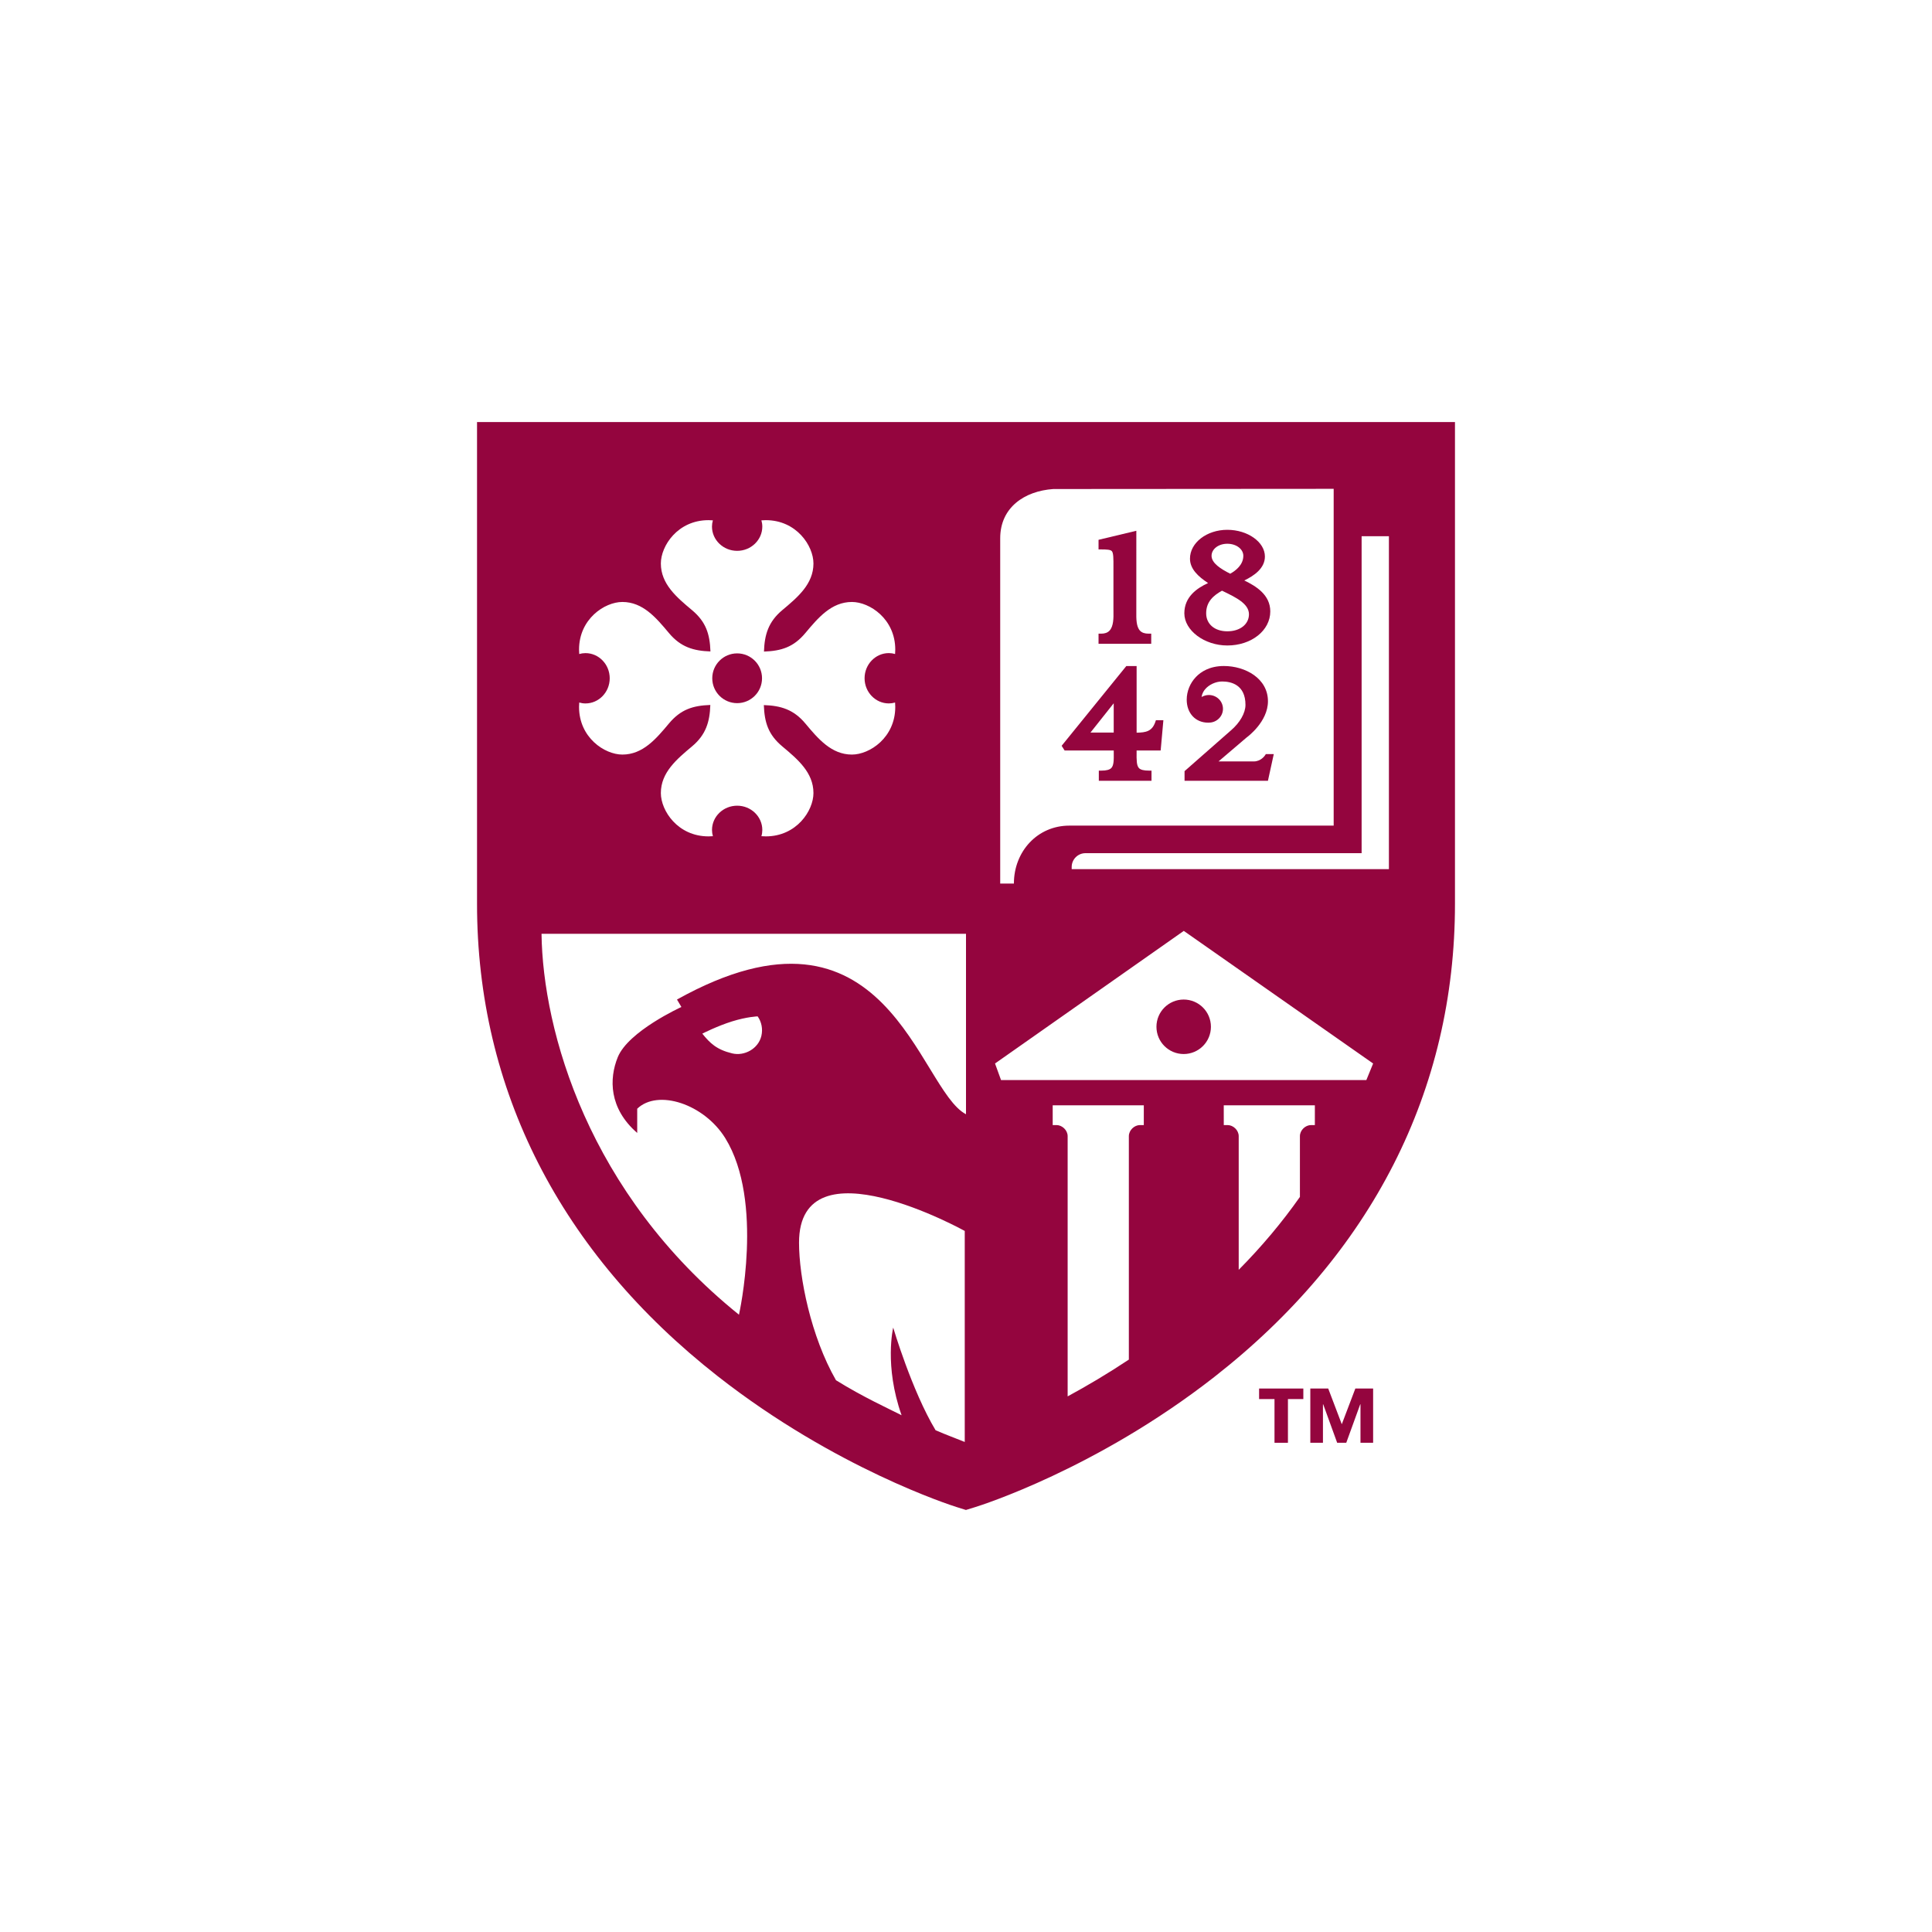
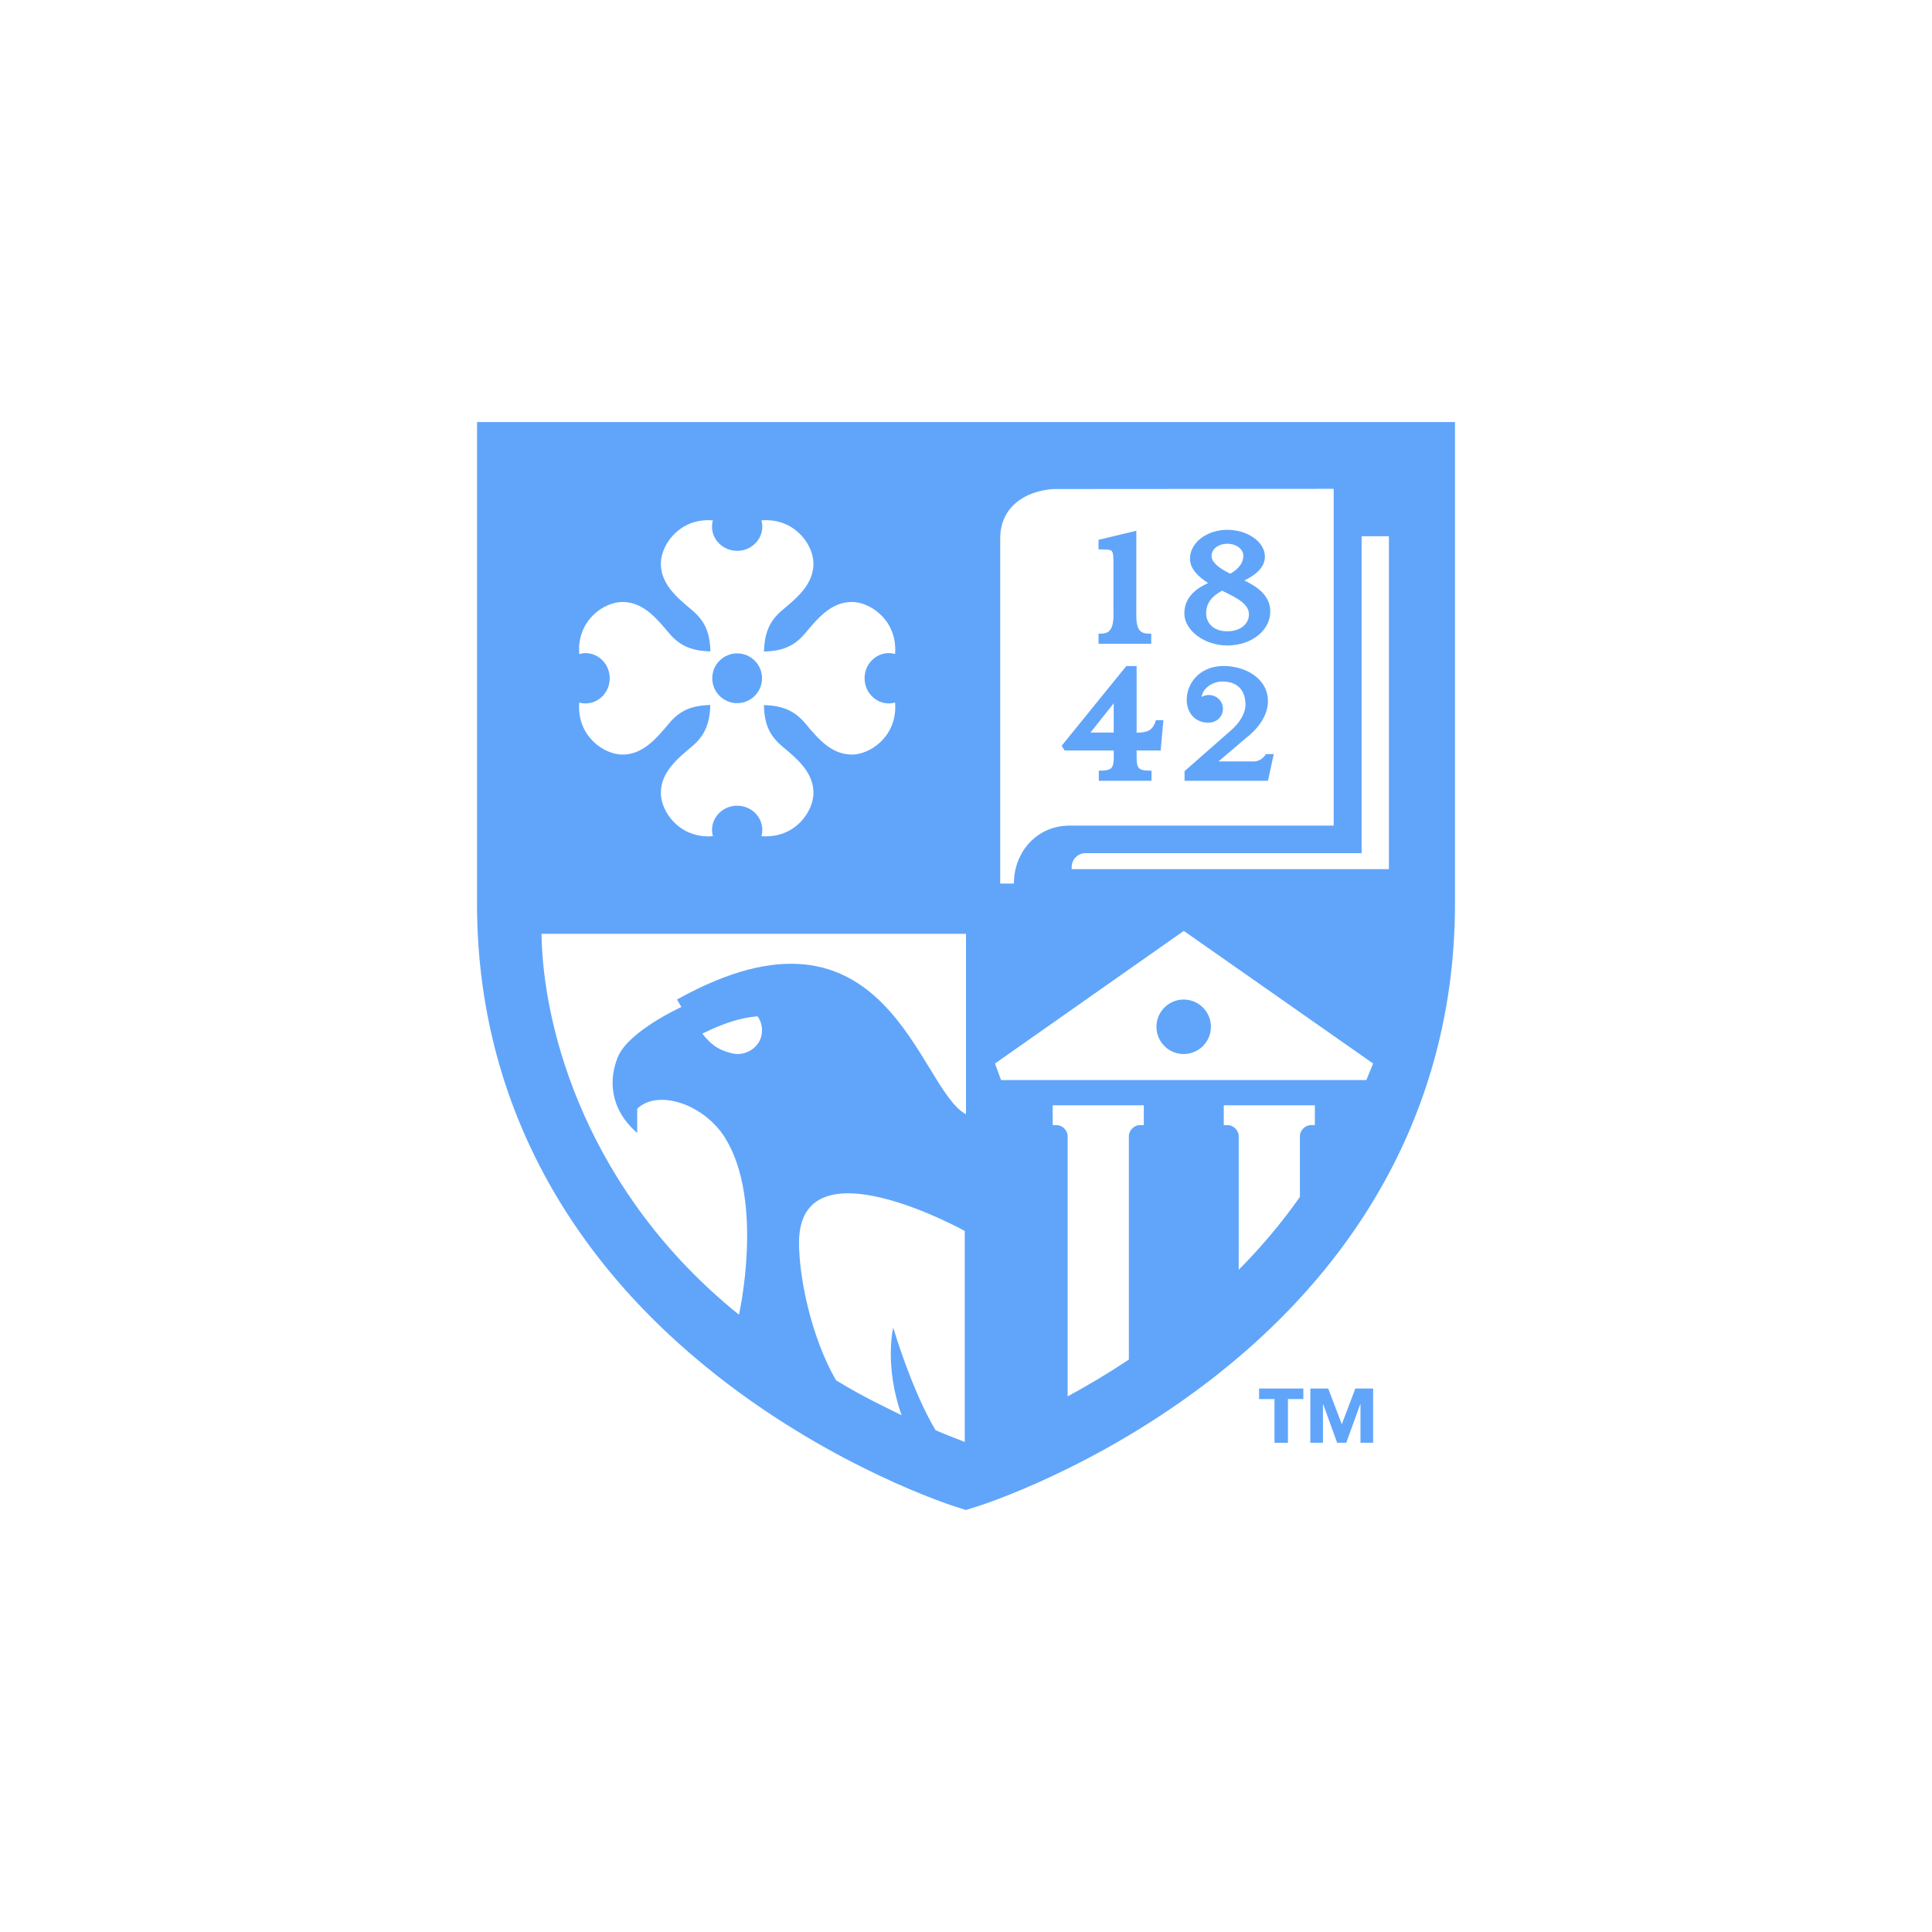
<svg xmlns="http://www.w3.org/2000/svg" version="1.1" id="svg2" width="333.333" height="333.333" viewBox="0 0 333.333 333.333">
  <defs id="defs6" />
  <g id="g8" transform="matrix(1.333333,0,0,-1.333333,0,333.3333)">
    <g id="g10" transform="scale(0.1)">
-       <path d="m 1637,1522.68 c -0.2,-0.33 -5.29,-7.96 -14.51,-7.96 h -45.72 l 36.36,31.01 c 1.13,0.81 27.59,20.23 27.59,46.85 0,29.63 -29.38,45.61 -57.03,45.61 -18.66,0 -29.95,-7.69 -36.12,-14.15 -7.62,-7.93 -11.97,-18.66 -11.97,-29.41 0,-17.51 11.34,-29.75 27.72,-29.75 l 0.97,0.04 c 10.06,0 18.23,8.03 18.23,17.86 0,9.86 -8.17,17.88 -18.23,17.88 -3.39,0 -6.65,-0.93 -9.45,-2.59 0.59,4.23 2.51,7.5 4.35,9.77 5.04,6.17 13.98,10.33 22.23,10.33 11.27,0 30.21,-3.94 30.21,-30.31 0,-10.48 -7.22,-23.13 -18.87,-33.04 l -59.95,-52.67 v -12.5 h 107.89 l 7.56,34.58 -10.25,-0.01 -1.01,-1.54" style="fill:#94053e;fill-opacity:1;fill-rule:nonzero;stroke:none" id="path12" />
-       <path d="m 1441.14,1589.97 v -37.91 h -30.08 z m 0.02,-61.08 c 0.02,-0.82 0.02,-1.62 0.03,-2.39 0.1,-9.83 0.18,-16.93 -3.2,-20.35 -2.2,-2.24 -6.38,-3.33 -12.76,-3.33 h -3.36 v -13.13 h 68.17 v 13.13 h -3.34 c -6.59,0 -10.66,1.03 -12.82,3.2 -3.26,3.3 -3.22,10.62 -3.12,20.77 v 2.1 h 31.13 l 3.52,39.15 h -9.66 l -0.78,-2.26 c -4.19,-12.12 -12.03,-13.69 -24.19,-13.87 v 86.23 h -13.34 l -83.68,-103.19 3.83,-6.06 h 63.57" style="fill:#94053e;fill-opacity:1;fill-rule:nonzero;stroke:none" id="path14" />
-       <path d="m 953.871,1590.13 c 17.785,0 32.192,14.41 32.192,32.19 0,17.79 -14.407,32.21 -32.192,32.21 -17.781,0 -32.203,-14.42 -32.203,-32.21 0,-17.78 14.422,-32.19 32.203,-32.19" style="fill:#94053e;fill-opacity:1;fill-rule:nonzero;stroke:none" id="path16" />
-       <path d="m 1581.27,1735.66 2.2,-1.07 c 16.07,-7.81 32.67,-15.9 32.67,-29.45 0,-12.96 -11.52,-22.05 -28.01,-22.05 -16.35,0 -27.36,9.36 -27.36,23.29 0,15.22 9.66,23.17 20.5,29.28 z m 6.86,60.73 c 11.61,0 20.73,-6.86 20.73,-15.62 0,-11.74 -10.03,-19.32 -16.97,-23.16 -12.2,6.16 -24.14,13.69 -24.14,23.16 0,8.76 8.95,15.62 20.38,15.62 z m -55.6,-90.01 c 0,-22.18 25.99,-41.63 55.6,-41.63 31.19,0 55.61,19.36 55.61,44.07 0,21.46 -18.3,32.66 -33.63,40.06 12.93,6.25 26.67,15.83 26.67,30.98 0,18.74 -22.28,34.57 -48.65,34.57 -26.64,0 -48.3,-16.75 -48.3,-37.32 0,-13.38 10.66,-23.18 23.41,-31.57 -14.57,-6.7 -30.71,-17.91 -30.71,-39.16" style="fill:#94053e;fill-opacity:1;fill-rule:nonzero;stroke:none" id="path18" />
-       <path d="m 1797.24,1375.34 h -410.48 v 2.78 c 0,9.88 7.99,17.88 17.86,17.88 h 357.31 v 410.13 h 35.31 z m -29.2,-272.97 h -472.69 l -7.8,21.47 244.26,171.59 245.01,-171.59 z m -66.62,-58.21 h -4.96 c -7.18,0 -14.38,-6.52 -14.38,-14.38 v -78.589 c -23.04,-32.82 -49.44,-64.269 -79.2,-94.339 v 172.928 c 0,7.86 -7.18,14.38 -14.38,14.38 h -4.94 l -0.03,25.57 h 117.9 z m -221.35,0 h -4.96 c -7.18,0 -14.38,-6.52 -14.38,-14.38 V 740.691 c -27.52,-18.293 -54.3,-34.109 -79.2,-47.601 v 336.69 c 0,7.86 -7.2,14.38 -14.38,14.38 h -4.96 l -0.01,25.57 h 117.9 z m -185.81,759.3 c 0,39.83 31.3,61.13 68.65,63.74 l 362.86,0.25 v -435.8 h -342.05 c -41.4,0 -71.74,-33.57 -71.74,-74.97 h -17.72 z M 1250,1058.17 c -61.84,32.13 -101.46,300.44 -373.988,148.43 l 5.726,-9.64 c 0,0 -68.699,-31.23 -82.386,-65.04 -11.211,-27.68 -11.532,-66.06 25.199,-97.95 v 31.35 c 26.785,25.77 86.562,6.07 113.875,-37.97 50.867,-82.061 17.797,-228.561 17.797,-228.561 C 761.18,955.859 702.395,1166.01 700.73,1291.67 H 1250 Z m -1.62,-424.068 c -14.61,5.929 -22.32,8.539 -37.73,15.168 -30.79,51.289 -54.85,132.808 -54.85,132.808 0,0 -11.89,-49.078 10.84,-113.387 -15.82,8.071 -49.99,23.598 -84.87,45.297 -32.6,56.832 -47.83,133.512 -47.83,177.953 0,134.309 214.44,15.219 214.44,15.219 z M 985.199,1159.47 c -3.949,-16.55 -21.89,-26.4 -37.836,-22.53 -19.746,4.77 -28.574,12.99 -38.57,25.54 0,0 19.062,9.77 38.508,15.85 19.445,6.06 33.101,6.49 33.101,6.49 4.942,-7.01 6.973,-16.17 4.797,-25.35 z m -227.601,495.4 c -2.735,0 -5.422,-0.4 -8.078,-1.16 -0.161,1.94 -0.239,3.84 -0.239,5.72 0,39.68 33.133,61.62 56.067,61.62 26.609,0 43.765,-20.5 60.351,-40.31 15.094,-18.04 31.758,-22.99 53.617,-23.7 -0.8,22.63 -5.82,38.34 -23.859,53.46 -19.812,16.59 -40.312,33.74 -40.312,60.35 0,22.92 21.921,56.07 61.628,56.07 1.872,0 3.774,-0.08 5.692,-0.24 -0.766,-2.64 -1.164,-5.36 -1.164,-8.08 0,-17.3 14.617,-31.39 32.554,-31.39 17.946,0 32.563,14.09 32.563,31.39 0,2.72 -0.402,5.42 -1.168,8.08 1.934,0.16 3.836,0.24 5.707,0.24 39.693,0 61.643,-33.15 61.643,-56.07 0,-26.61 -20.5,-43.76 -40.31,-60.35 -18.04,-15.09 -22.997,-31.77 -23.716,-53.63 22.646,0.81 38.346,5.83 53.456,23.87 16.59,19.81 33.74,40.31 60.35,40.31 22.94,0 56.09,-21.92 56.09,-61.62 0,-1.88 -0.1,-3.78 -0.24,-5.7 -2.64,0.77 -5.36,1.17 -8.08,1.17 -17.3,0 -31.39,-14.62 -31.39,-32.56 0,-17.94 14.09,-32.56 31.39,-32.56 2.72,0 5.42,0.4 8.08,1.15 0.14,-1.91 0.24,-3.83 0.24,-5.7 0,-39.69 -33.15,-61.64 -56.09,-61.64 -26.61,0 -43.76,20.51 -60.35,40.32 -15.09,18.04 -31.76,22.99 -53.616,23.7 0.816,-22.63 5.82,-38.33 23.876,-53.45 19.81,-16.59 40.31,-33.75 40.31,-60.36 0,-22.92 -21.94,-56.07 -61.643,-56.07 -1.871,0 -3.773,0.1 -5.691,0.24 0.781,2.64 1.168,5.36 1.168,8.08 0,17.3 -14.618,31.39 -32.543,31.39 -17.942,0 -32.559,-14.09 -32.559,-31.39 0,-2.72 0.398,-5.42 1.148,-8.08 -1.933,-0.14 -3.835,-0.24 -5.707,-0.24 -39.691,0 -61.628,33.15 -61.628,56.07 0,26.61 20.5,43.77 40.312,60.36 18.039,15.1 22.996,31.77 23.699,53.63 -22.644,-0.82 -38.332,-5.84 -53.457,-23.88 -16.586,-19.81 -33.742,-40.32 -60.351,-40.32 -22.934,0 -56.067,21.93 -56.067,61.64 0,1.87 0.078,3.79 0.239,5.7 2.64,-0.78 5.343,-1.18 8.078,-1.18 17.3,0 31.375,14.62 31.375,32.56 0,17.94 -14.075,32.56 -31.375,32.56 z M 617.273,1953.9 v -623.4 c 0,-240.25 107.735,-451.66 311.528,-611.359 C 1080.81,600.02 1231.26,551.949 1237.57,549.969 l 12.33,-3.867 12.36,3.82 c 6.34,1.949 156.83,49.379 308.89,168.187 203.84,159.282 311.58,371.031 311.58,612.391 v 623.4 H 617.273" style="fill:#94053e;fill-opacity:1;fill-rule:nonzero;stroke:none" id="path20" />
-       <path d="m 1489.68,1680.04 h -3.36 c -4.93,0 -8.52,1.19 -10.99,3.69 -5.15,5.22 -5.03,15.75 -4.94,25.06 l 0.02,104.39 -48.9,-11.69 v -12.44 h 3.34 c 7.55,0 11.96,-0.34 13.72,-2.08 2.3,-2.32 2.27,-9.5 2.22,-21.4 l -0.01,-53.07 0.03,-3.42 c 0.13,-8.3 0.3,-19.65 -5.25,-25.28 -2.49,-2.53 -5.99,-3.76 -10.71,-3.76 h -3.34 v -13.13 h 68.17 v 13.13" style="fill:#94053e;fill-opacity:1;fill-rule:nonzero;stroke:none" id="path22" />
-       <path d="m 1496.44,1171.34 c 0,-19.46 15.79,-35.25 35.25,-35.25 19.46,0 35.24,15.79 35.24,35.25 0,19.48 -15.78,35.26 -35.24,35.26 -19.46,0 -35.25,-15.78 -35.25,-35.26" style="fill:#94053e;fill-opacity:1;fill-rule:nonzero;stroke:none" id="path24" />
-       <path d="m 1629.26,689.609 h 19.94 v -56.558 h 17.38 v 56.558 h 19.93 v 13.641 h -57.25 v -13.641" style="fill:#94053e;fill-opacity:1;fill-rule:nonzero;stroke:none" id="path26" />
-       <path d="m 1736.27,657.07 -17.56,46.18 h -23.17 v -70.199 h 16.35 v 49.75 h 0.34 l 18.06,-49.75 h 11.76 l 18.06,49.75 h 0.34 v -49.75 h 16.37 v 70.199 h -23.01 l -17.54,-46.18" style="fill:#94053e;fill-opacity:1;fill-rule:nonzero;stroke:none" id="path28" />
+       <path d="m 1637,1522.68 c -0.2,-0.33 -5.29,-7.96 -14.51,-7.96 h -45.72 l 36.36,31.01 c 1.13,0.81 27.59,20.23 27.59,46.85 0,29.63 -29.38,45.61 -57.03,45.61 -18.66,0 -29.95,-7.69 -36.12,-14.15 -7.62,-7.93 -11.97,-18.66 -11.97,-29.41 0,-17.51 11.34,-29.75 27.72,-29.75 l 0.97,0.04 c 10.06,0 18.23,8.03 18.23,17.86 0,9.86 -8.17,17.88 -18.23,17.88 -3.39,0 -6.65,-0.93 -9.45,-2.59 0.59,4.23 2.51,7.5 4.35,9.77 5.04,6.17 13.98,10.33 22.23,10.33 11.27,0 30.21,-3.94 30.21,-30.31 0,-10.48 -7.22,-23.13 -18.87,-33.04 l -59.95,-52.67 v -12.5 h 107.89 l 7.56,34.58 -10.25,-0.01 -1.01,-1.54" style="fill:#60a5fa;fill-opacity:1;fill-rule:nonzero;stroke:none" id="path12" />
+       <path d="m 1441.14,1589.97 v -37.91 h -30.08 z m 0.02,-61.08 c 0.02,-0.82 0.02,-1.62 0.03,-2.39 0.1,-9.83 0.18,-16.93 -3.2,-20.35 -2.2,-2.24 -6.38,-3.33 -12.76,-3.33 h -3.36 v -13.13 h 68.17 v 13.13 h -3.34 c -6.59,0 -10.66,1.03 -12.82,3.2 -3.26,3.3 -3.22,10.62 -3.12,20.77 v 2.1 h 31.13 l 3.52,39.15 h -9.66 l -0.78,-2.26 c -4.19,-12.12 -12.03,-13.69 -24.19,-13.87 v 86.23 h -13.34 l -83.68,-103.19 3.83,-6.06 h 63.57" style="fill:#60a5fa;fill-opacity:1;fill-rule:nonzero;stroke:none" id="path14" />
+       <path d="m 953.871,1590.13 c 17.785,0 32.192,14.41 32.192,32.19 0,17.79 -14.407,32.21 -32.192,32.21 -17.781,0 -32.203,-14.42 -32.203,-32.21 0,-17.78 14.422,-32.19 32.203,-32.19" style="fill:#60a5fa;fill-opacity:1;fill-rule:nonzero;stroke:none" id="path16" />
+       <path d="m 1581.27,1735.66 2.2,-1.07 c 16.07,-7.81 32.67,-15.9 32.67,-29.45 0,-12.96 -11.52,-22.05 -28.01,-22.05 -16.35,0 -27.36,9.36 -27.36,23.29 0,15.22 9.66,23.17 20.5,29.28 z m 6.86,60.73 c 11.61,0 20.73,-6.86 20.73,-15.62 0,-11.74 -10.03,-19.32 -16.97,-23.16 -12.2,6.16 -24.14,13.69 -24.14,23.16 0,8.76 8.95,15.62 20.38,15.62 z m -55.6,-90.01 c 0,-22.18 25.99,-41.63 55.6,-41.63 31.19,0 55.61,19.36 55.61,44.07 0,21.46 -18.3,32.66 -33.63,40.06 12.93,6.25 26.67,15.83 26.67,30.98 0,18.74 -22.28,34.57 -48.65,34.57 -26.64,0 -48.3,-16.75 -48.3,-37.32 0,-13.38 10.66,-23.18 23.41,-31.57 -14.57,-6.7 -30.71,-17.91 -30.71,-39.16" style="fill:#60a5fa;fill-opacity:1;fill-rule:nonzero;stroke:none" id="path18" />
+       <path d="m 1797.24,1375.34 h -410.48 v 2.78 c 0,9.88 7.99,17.88 17.86,17.88 h 357.31 v 410.13 h 35.31 z m -29.2,-272.97 h -472.69 l -7.8,21.47 244.26,171.59 245.01,-171.59 z m -66.62,-58.21 h -4.96 c -7.18,0 -14.38,-6.52 -14.38,-14.38 v -78.589 c -23.04,-32.82 -49.44,-64.269 -79.2,-94.339 v 172.928 c 0,7.86 -7.18,14.38 -14.38,14.38 h -4.94 l -0.03,25.57 h 117.9 z m -221.35,0 h -4.96 c -7.18,0 -14.38,-6.52 -14.38,-14.38 V 740.691 c -27.52,-18.293 -54.3,-34.109 -79.2,-47.601 v 336.69 c 0,7.86 -7.2,14.38 -14.38,14.38 h -4.96 l -0.01,25.57 h 117.9 z m -185.81,759.3 c 0,39.83 31.3,61.13 68.65,63.74 l 362.86,0.25 v -435.8 h -342.05 c -41.4,0 -71.74,-33.57 -71.74,-74.97 h -17.72 z M 1250,1058.17 c -61.84,32.13 -101.46,300.44 -373.988,148.43 l 5.726,-9.64 c 0,0 -68.699,-31.23 -82.386,-65.04 -11.211,-27.68 -11.532,-66.06 25.199,-97.95 v 31.35 c 26.785,25.77 86.562,6.07 113.875,-37.97 50.867,-82.061 17.797,-228.561 17.797,-228.561 C 761.18,955.859 702.395,1166.01 700.73,1291.67 H 1250 Z m -1.62,-424.068 c -14.61,5.929 -22.32,8.539 -37.73,15.168 -30.79,51.289 -54.85,132.808 -54.85,132.808 0,0 -11.89,-49.078 10.84,-113.387 -15.82,8.071 -49.99,23.598 -84.87,45.297 -32.6,56.832 -47.83,133.512 -47.83,177.953 0,134.309 214.44,15.219 214.44,15.219 z M 985.199,1159.47 c -3.949,-16.55 -21.89,-26.4 -37.836,-22.53 -19.746,4.77 -28.574,12.99 -38.57,25.54 0,0 19.062,9.77 38.508,15.85 19.445,6.06 33.101,6.49 33.101,6.49 4.942,-7.01 6.973,-16.17 4.797,-25.35 z m -227.601,495.4 c -2.735,0 -5.422,-0.4 -8.078,-1.16 -0.161,1.94 -0.239,3.84 -0.239,5.72 0,39.68 33.133,61.62 56.067,61.62 26.609,0 43.765,-20.5 60.351,-40.31 15.094,-18.04 31.758,-22.99 53.617,-23.7 -0.8,22.63 -5.82,38.34 -23.859,53.46 -19.812,16.59 -40.312,33.74 -40.312,60.35 0,22.92 21.921,56.07 61.628,56.07 1.872,0 3.774,-0.08 5.692,-0.24 -0.766,-2.64 -1.164,-5.36 -1.164,-8.08 0,-17.3 14.617,-31.39 32.554,-31.39 17.946,0 32.563,14.09 32.563,31.39 0,2.72 -0.402,5.42 -1.168,8.08 1.934,0.16 3.836,0.24 5.707,0.24 39.693,0 61.643,-33.15 61.643,-56.07 0,-26.61 -20.5,-43.76 -40.31,-60.35 -18.04,-15.09 -22.997,-31.77 -23.716,-53.63 22.646,0.81 38.346,5.83 53.456,23.87 16.59,19.81 33.74,40.31 60.35,40.31 22.94,0 56.09,-21.92 56.09,-61.62 0,-1.88 -0.1,-3.78 -0.24,-5.7 -2.64,0.77 -5.36,1.17 -8.08,1.17 -17.3,0 -31.39,-14.62 -31.39,-32.56 0,-17.94 14.09,-32.56 31.39,-32.56 2.72,0 5.42,0.4 8.08,1.15 0.14,-1.91 0.24,-3.83 0.24,-5.7 0,-39.69 -33.15,-61.64 -56.09,-61.64 -26.61,0 -43.76,20.51 -60.35,40.32 -15.09,18.04 -31.76,22.99 -53.616,23.7 0.816,-22.63 5.82,-38.33 23.876,-53.45 19.81,-16.59 40.31,-33.75 40.31,-60.36 0,-22.92 -21.94,-56.07 -61.643,-56.07 -1.871,0 -3.773,0.1 -5.691,0.24 0.781,2.64 1.168,5.36 1.168,8.08 0,17.3 -14.618,31.39 -32.543,31.39 -17.942,0 -32.559,-14.09 -32.559,-31.39 0,-2.72 0.398,-5.42 1.148,-8.08 -1.933,-0.14 -3.835,-0.24 -5.707,-0.24 -39.691,0 -61.628,33.15 -61.628,56.07 0,26.61 20.5,43.77 40.312,60.36 18.039,15.1 22.996,31.77 23.699,53.63 -22.644,-0.82 -38.332,-5.84 -53.457,-23.88 -16.586,-19.81 -33.742,-40.32 -60.351,-40.32 -22.934,0 -56.067,21.93 -56.067,61.64 0,1.87 0.078,3.79 0.239,5.7 2.64,-0.78 5.343,-1.18 8.078,-1.18 17.3,0 31.375,14.62 31.375,32.56 0,17.94 -14.075,32.56 -31.375,32.56 z M 617.273,1953.9 v -623.4 c 0,-240.25 107.735,-451.66 311.528,-611.359 C 1080.81,600.02 1231.26,551.949 1237.57,549.969 l 12.33,-3.867 12.36,3.82 c 6.34,1.949 156.83,49.379 308.89,168.187 203.84,159.282 311.58,371.031 311.58,612.391 v 623.4 H 617.273" style="fill:#60a5fa;fill-opacity:1;fill-rule:nonzero;stroke:none" id="path20" />
+       <path d="m 1489.68,1680.04 h -3.36 c -4.93,0 -8.52,1.19 -10.99,3.69 -5.15,5.22 -5.03,15.75 -4.94,25.06 l 0.02,104.39 -48.9,-11.69 v -12.44 h 3.34 c 7.55,0 11.96,-0.34 13.72,-2.08 2.3,-2.32 2.27,-9.5 2.22,-21.4 l -0.01,-53.07 0.03,-3.42 c 0.13,-8.3 0.3,-19.65 -5.25,-25.28 -2.49,-2.53 -5.99,-3.76 -10.71,-3.76 h -3.34 v -13.13 h 68.17 v 13.13" style="fill:#60a5fa;fill-opacity:1;fill-rule:nonzero;stroke:none" id="path22" />
+       <path d="m 1496.44,1171.34 c 0,-19.46 15.79,-35.25 35.25,-35.25 19.46,0 35.24,15.79 35.24,35.25 0,19.48 -15.78,35.26 -35.24,35.26 -19.46,0 -35.25,-15.78 -35.25,-35.26" style="fill:#60a5fa;fill-opacity:1;fill-rule:nonzero;stroke:none" id="path24" />
+       <path d="m 1629.26,689.609 h 19.94 v -56.558 h 17.38 v 56.558 h 19.93 v 13.641 h -57.25 v -13.641" style="fill:#60a5fa;fill-opacity:1;fill-rule:nonzero;stroke:none" id="path26" />
+       <path d="m 1736.27,657.07 -17.56,46.18 h -23.17 v -70.199 h 16.35 v 49.75 h 0.34 l 18.06,-49.75 h 11.76 l 18.06,49.75 h 0.34 v -49.75 h 16.37 v 70.199 h -23.01 l -17.54,-46.18" style="fill:#60a5fa;fill-opacity:1;fill-rule:nonzero;stroke:none" id="path28" />
    </g>
  </g>
</svg>
